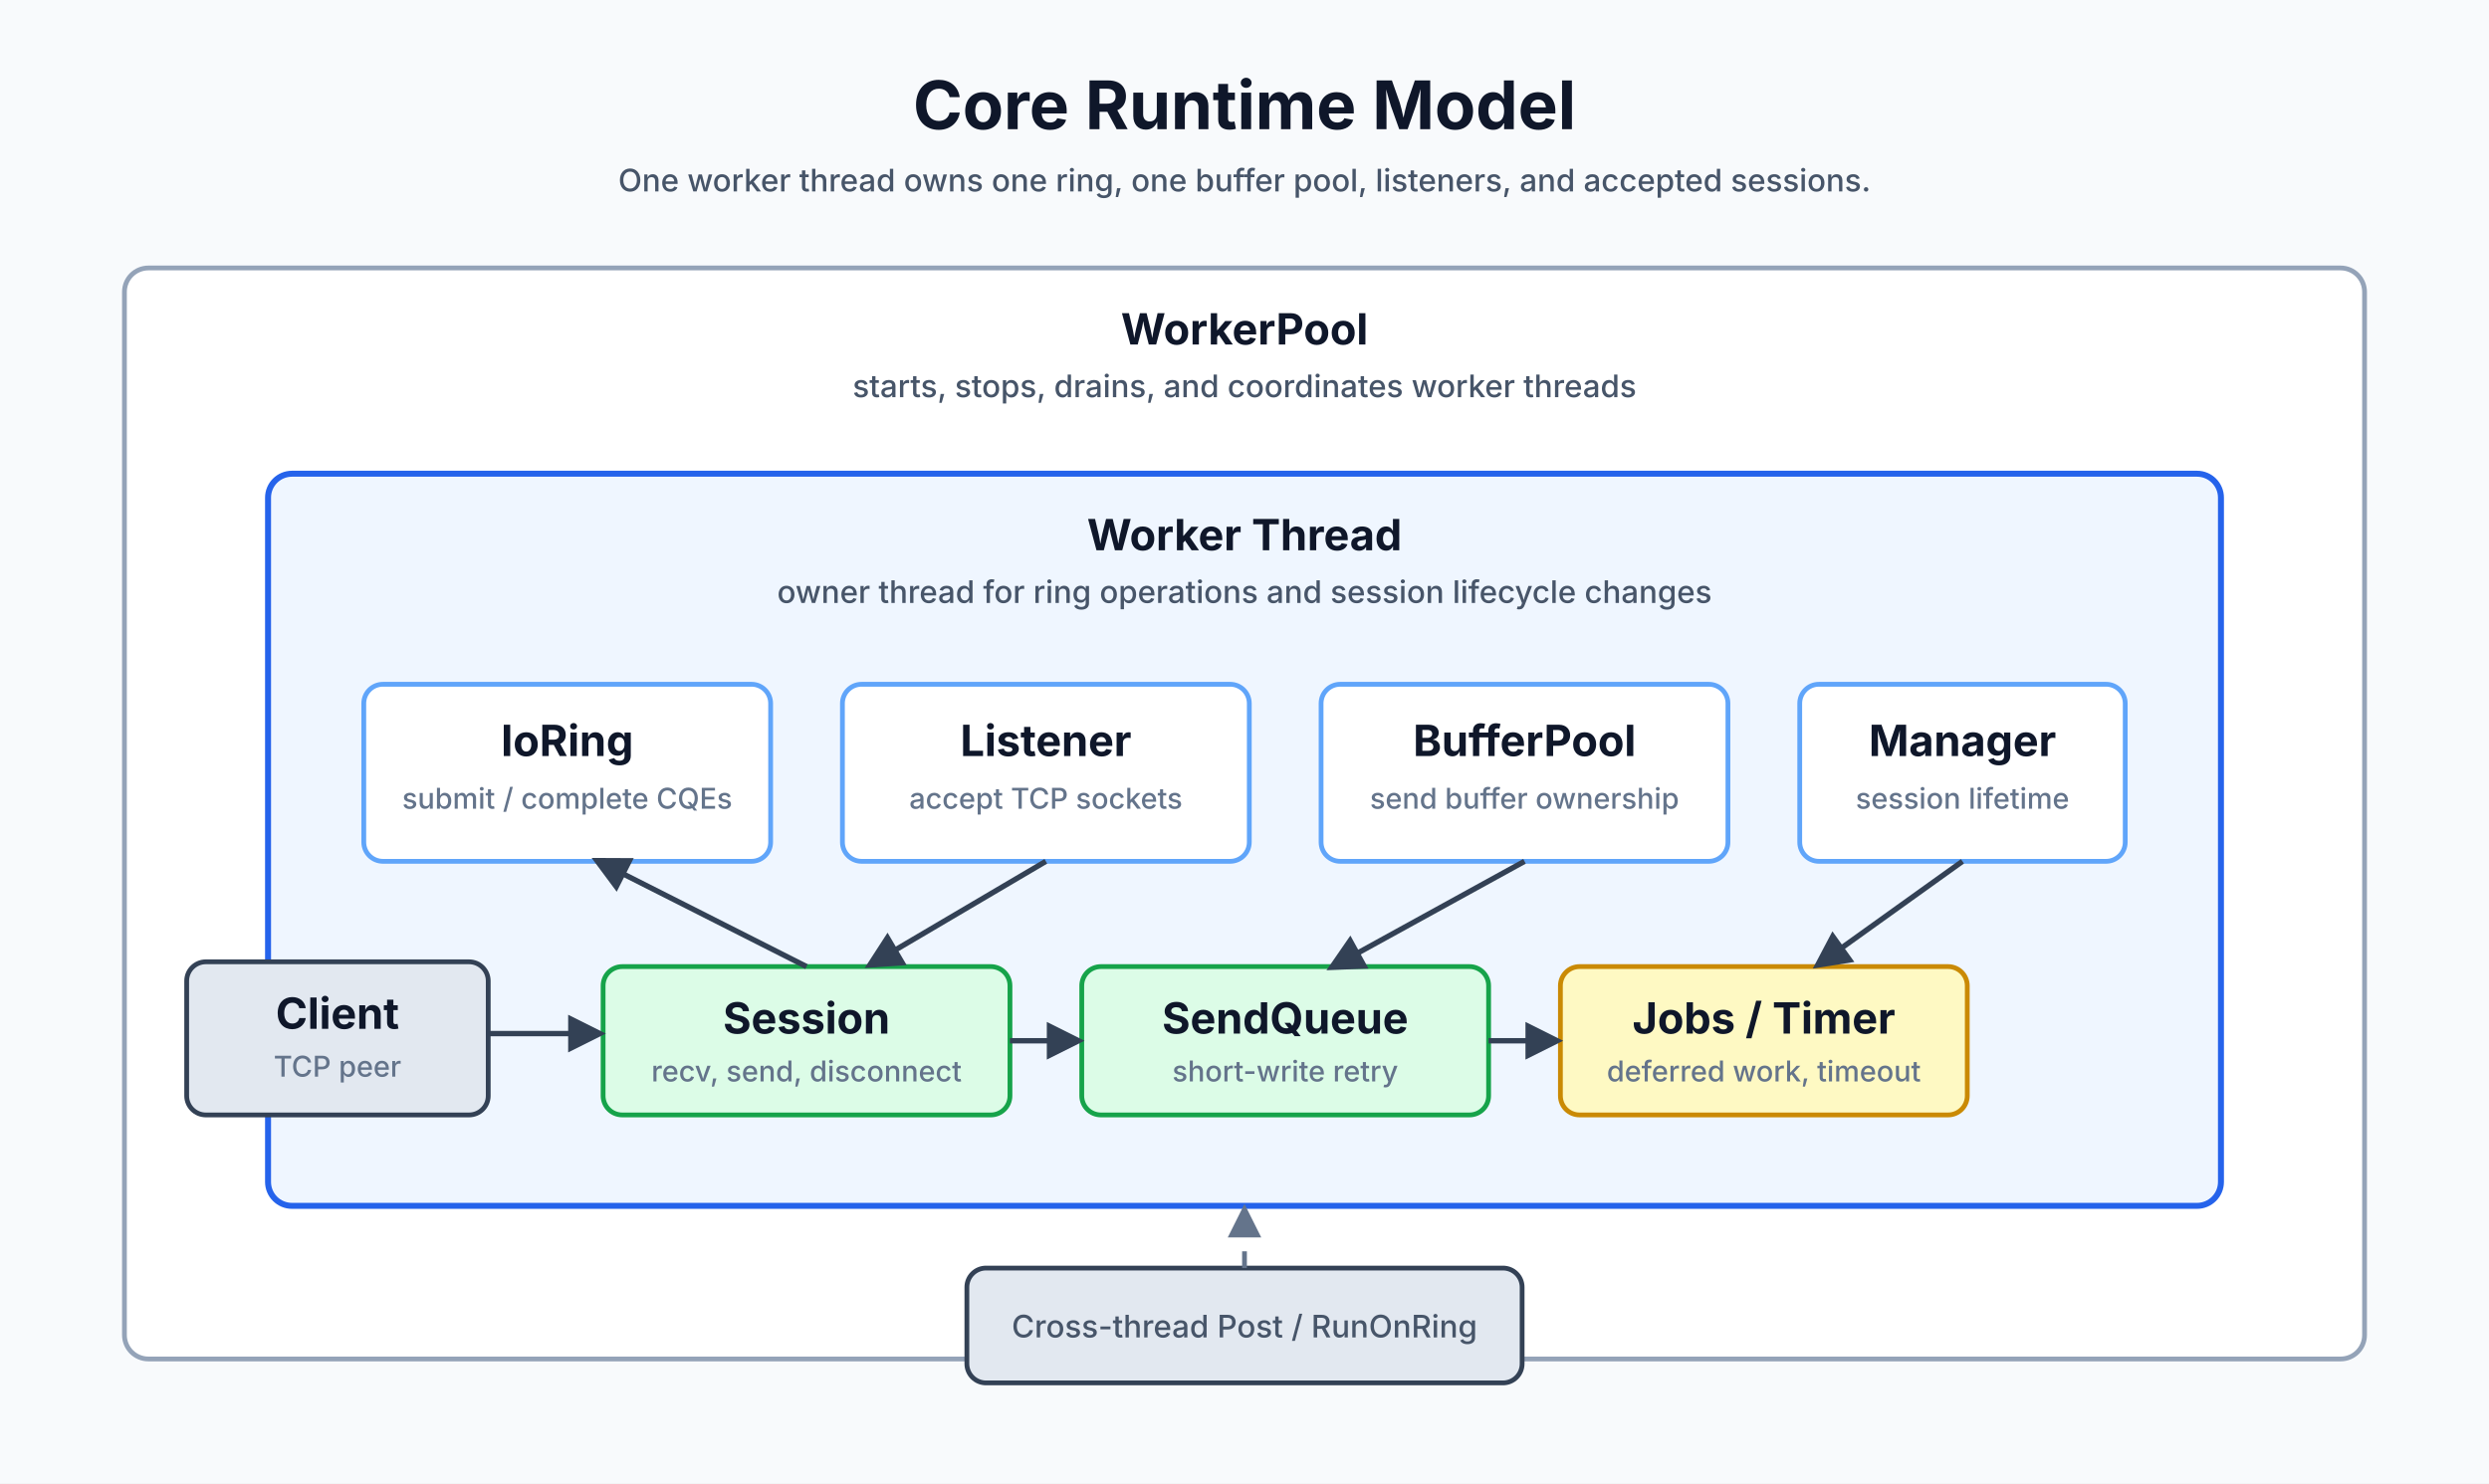
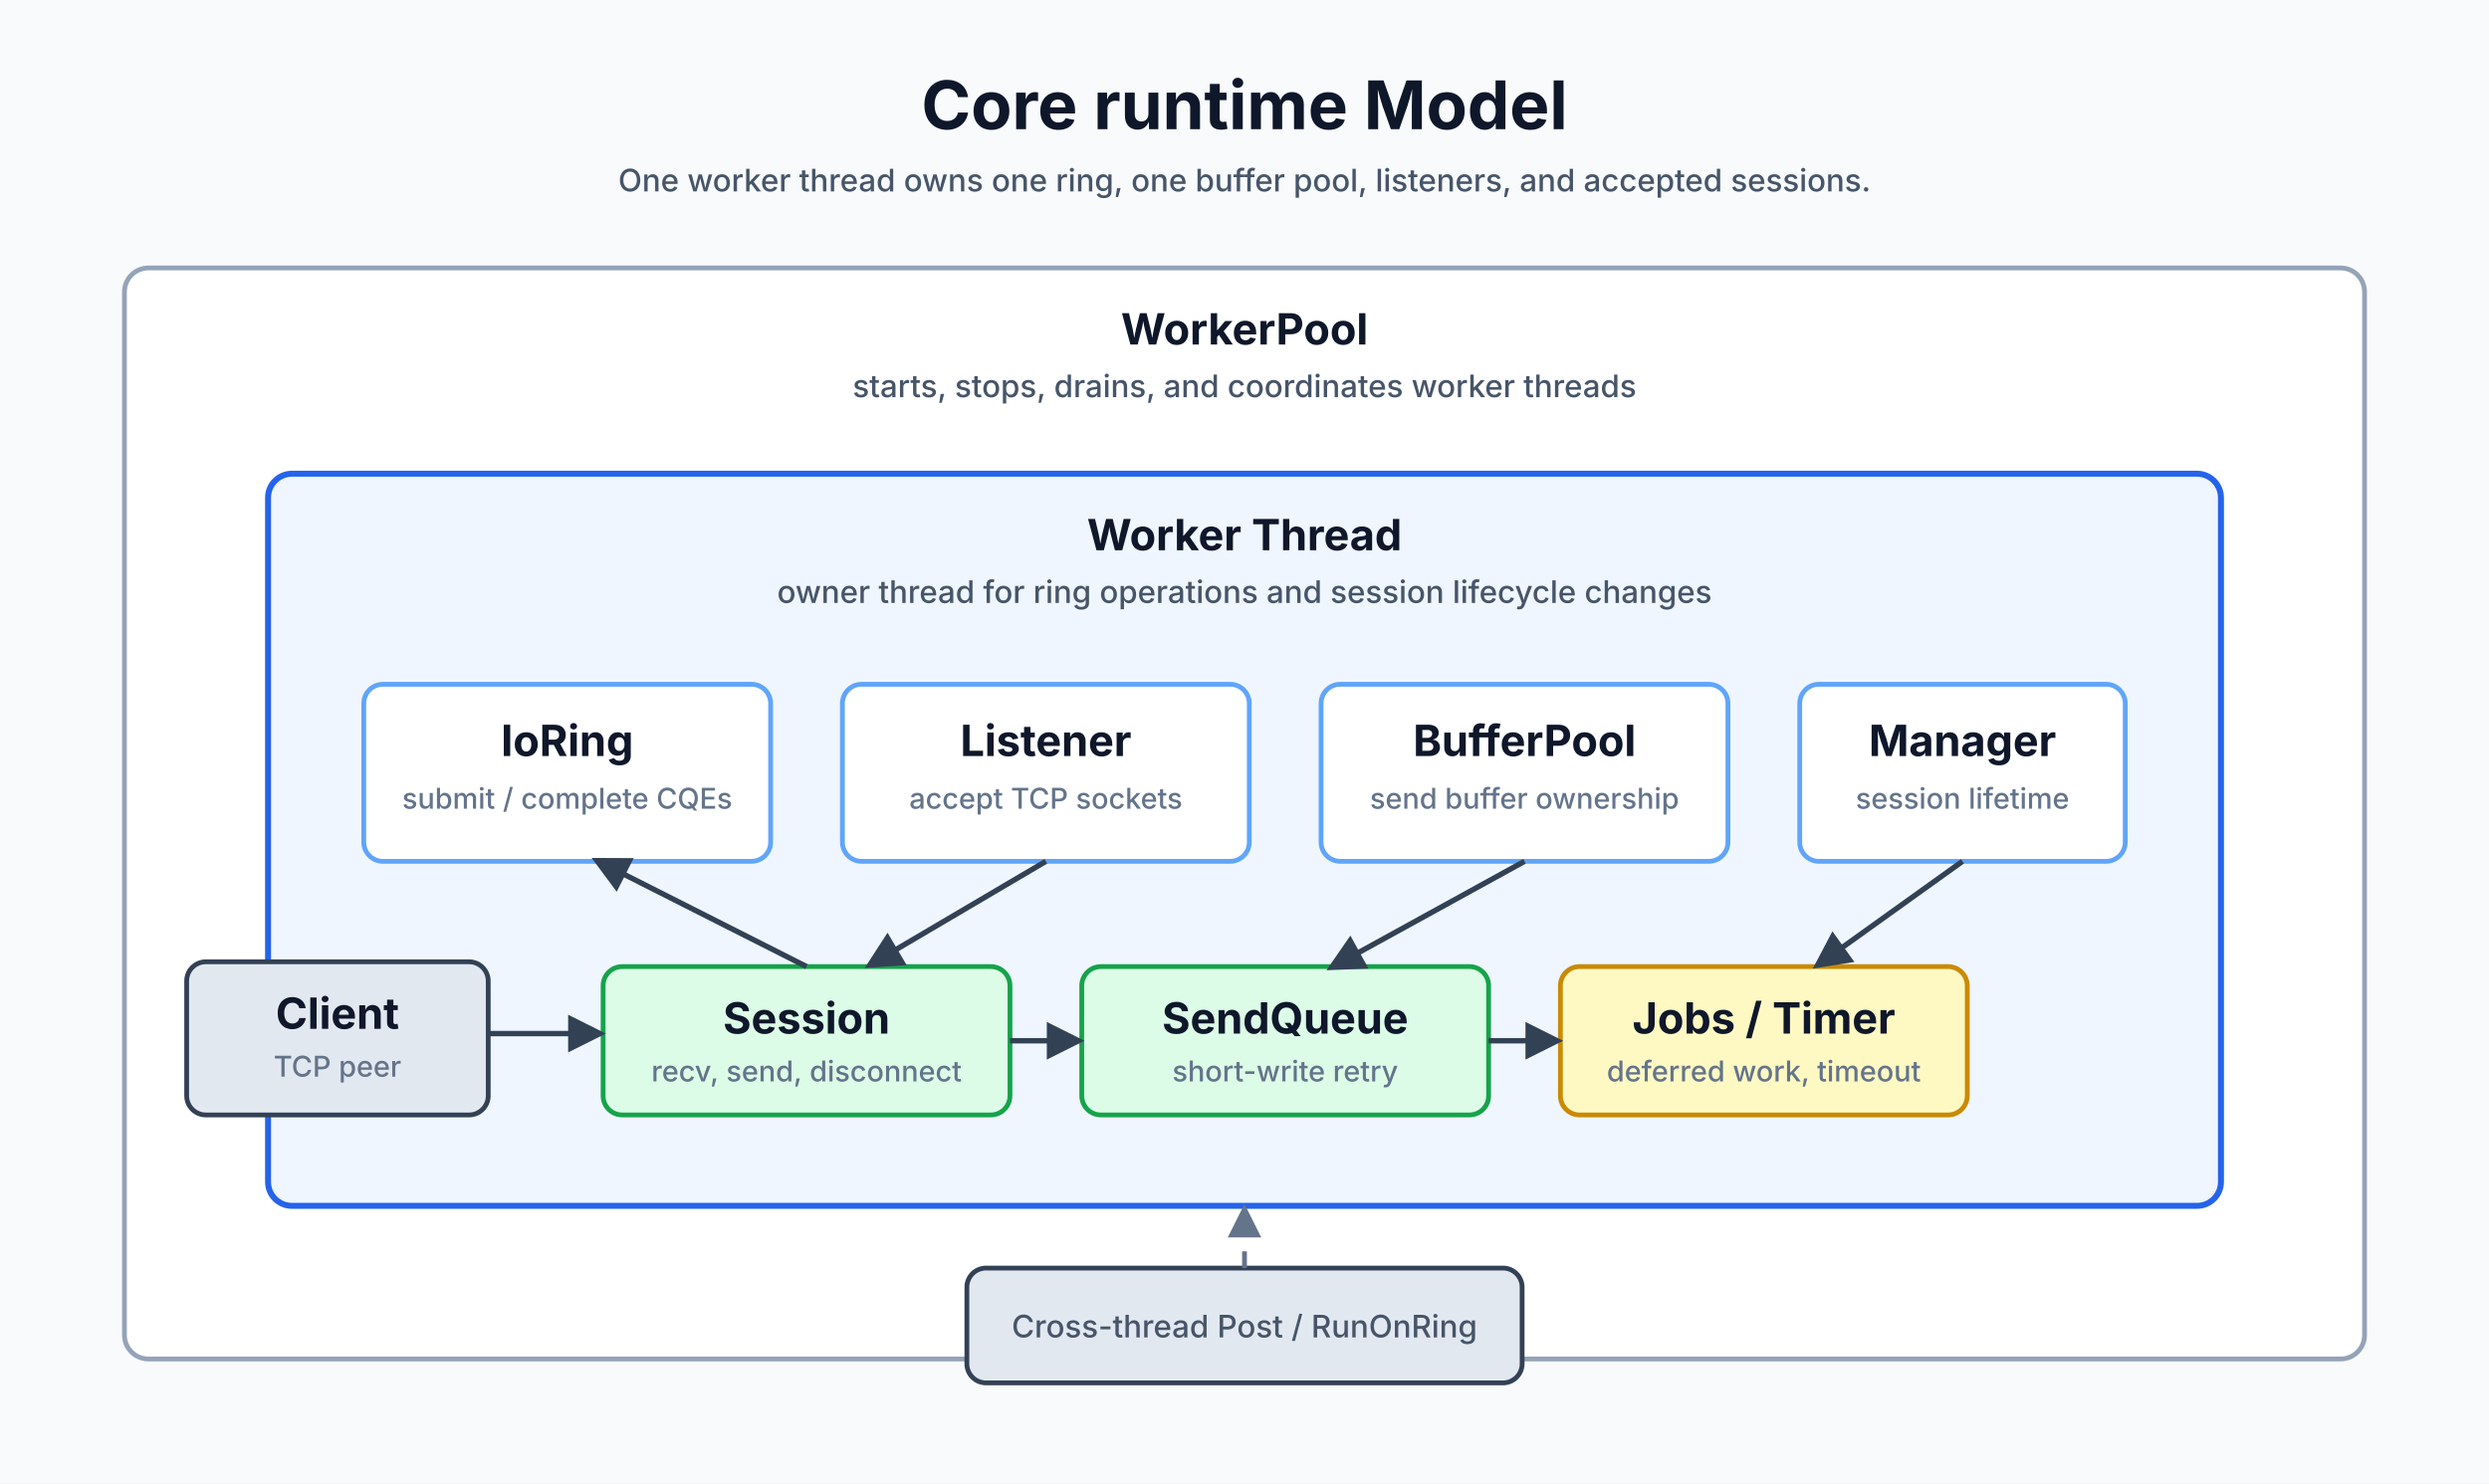
<svg xmlns="http://www.w3.org/2000/svg" width="1040" height="620" viewBox="0 0 1040 620" role="img" aria-labelledby="title desc">
  <defs>
    <style>
      .bg { fill: #f8fafc; }
      .pool { fill: #ffffff; stroke: #94a3b8; stroke-width: 2; }
      .worker { fill: #eff6ff; stroke: #2563eb; stroke-width: 2.5; }
      .owned { fill: #ffffff; stroke: #60a5fa; stroke-width: 2; }
      .session { fill: #dcfce7; stroke: #16a34a; stroke-width: 2; }
      .job { fill: #fef9c3; stroke: #ca8a04; stroke-width: 2; }
      .external { fill: #e2e8f0; stroke: #334155; stroke-width: 2; }
      .title { fill: #0f172a; font: 700 28px system-ui, -apple-system, BlinkMacSystemFont, "Segoe UI", sans-serif; }
      .label { fill: #0f172a; font: 700 18px system-ui, -apple-system, BlinkMacSystemFont, "Segoe UI", sans-serif; }
      .small { fill: #475569; font: 500 13px system-ui, -apple-system, BlinkMacSystemFont, "Segoe UI", sans-serif; }
      .tiny { fill: #64748b; font: 500 12px system-ui, -apple-system, BlinkMacSystemFont, "Segoe UI", sans-serif; }
      .arrow { fill: none; stroke: #334155; stroke-width: 2.25; marker-end: url(#arrow); }
      .softArrow { fill: none; stroke: #64748b; stroke-width: 2; stroke-dasharray: 7 6; marker-end: url(#softArrow); }
    </style>
    <marker id="arrow" viewBox="0 0 10 10" refX="8" refY="5" markerWidth="7" markerHeight="7" orient="auto-start-reverse">
      <path d="M 0 0 L 10 5 L 0 10 z" fill="#334155" />
    </marker>
    <marker id="softArrow" viewBox="0 0 10 10" refX="8" refY="5" markerWidth="7" markerHeight="7" orient="auto-start-reverse">
      <path d="M 0 0 L 10 5 L 0 10 z" fill="#64748b" />
    </marker>
  </defs>
  <rect class="bg" width="1040" height="620" />
-   <text class="title" x="520" y="54" text-anchor="middle">Core Runtime Model</text>
+   <text class="title" x="520" y="54" text-anchor="middle">Core runtime Model</text>
  <text class="small" x="520" y="80" text-anchor="middle">One worker thread owns one ring, one buffer pool, listeners, and accepted sessions.</text>
  <rect class="pool" x="52" y="112" width="936" height="456" rx="10" />
  <text class="label" x="520" y="144" text-anchor="middle">WorkerPool</text>
  <text class="small" x="520" y="166" text-anchor="middle">starts, stops, drains, and coordinates worker threads</text>
  <rect class="worker" x="112" y="198" width="816" height="306" rx="10" />
  <text class="label" x="520" y="230" text-anchor="middle">Worker Thread</text>
  <text class="small" x="520" y="252" text-anchor="middle">owner thread for ring operations and session lifecycle changes</text>
  <rect class="owned" x="152" y="286" width="170" height="74" rx="8" />
  <text class="label" x="237" y="316" text-anchor="middle">IoRing</text>
  <text class="tiny" x="237" y="338" text-anchor="middle">submit / complete CQEs</text>
  <rect class="owned" x="352" y="286" width="170" height="74" rx="8" />
  <text class="label" x="437" y="316" text-anchor="middle">Listener</text>
  <text class="tiny" x="437" y="338" text-anchor="middle">accept TCP sockets</text>
  <rect class="owned" x="552" y="286" width="170" height="74" rx="8" />
  <text class="label" x="637" y="316" text-anchor="middle">BufferPool</text>
  <text class="tiny" x="637" y="338" text-anchor="middle">send buffer ownership</text>
  <rect class="owned" x="752" y="286" width="136" height="74" rx="8" />
  <text class="label" x="820" y="316" text-anchor="middle">Manager</text>
  <text class="tiny" x="820" y="338" text-anchor="middle">session lifetime</text>
  <rect class="session" x="252" y="404" width="170" height="62" rx="8" />
  <text class="label" x="337" y="432" text-anchor="middle">Session</text>
  <text class="tiny" x="337" y="452" text-anchor="middle">recv, send, disconnect</text>
  <rect class="session" x="452" y="404" width="170" height="62" rx="8" />
  <text class="label" x="537" y="432" text-anchor="middle">SendQueue</text>
  <text class="tiny" x="537" y="452" text-anchor="middle">short-write retry</text>
  <rect class="job" x="652" y="404" width="170" height="62" rx="8" />
  <text class="label" x="737" y="432" text-anchor="middle">Jobs / Timer</text>
  <text class="tiny" x="737" y="452" text-anchor="middle">deferred work, timeout</text>
  <rect class="external" x="78" y="402" width="126" height="64" rx="8" />
  <text class="label" x="141" y="430" text-anchor="middle">Client</text>
  <text class="tiny" x="141" y="450" text-anchor="middle">TCP peer</text>
  <rect class="external" x="404" y="530" width="232" height="48" rx="8" />
  <text class="small" x="520" y="559" text-anchor="middle">Cross-thread Post / RunOnRing</text>
  <path class="arrow" d="M 204 432 L 250 432" />
  <path class="arrow" d="M 437 360 L 364 403" />
  <path class="arrow" d="M 337 404 L 250 360" />
  <path class="arrow" d="M 422 435 L 450 435" />
  <path class="arrow" d="M 622 435 L 650 435" />
  <path class="arrow" d="M 637 360 L 557 404" />
  <path class="arrow" d="M 820 360 L 760 403" />
  <path class="softArrow" d="M 520 530 L 520 506" />
</svg>
